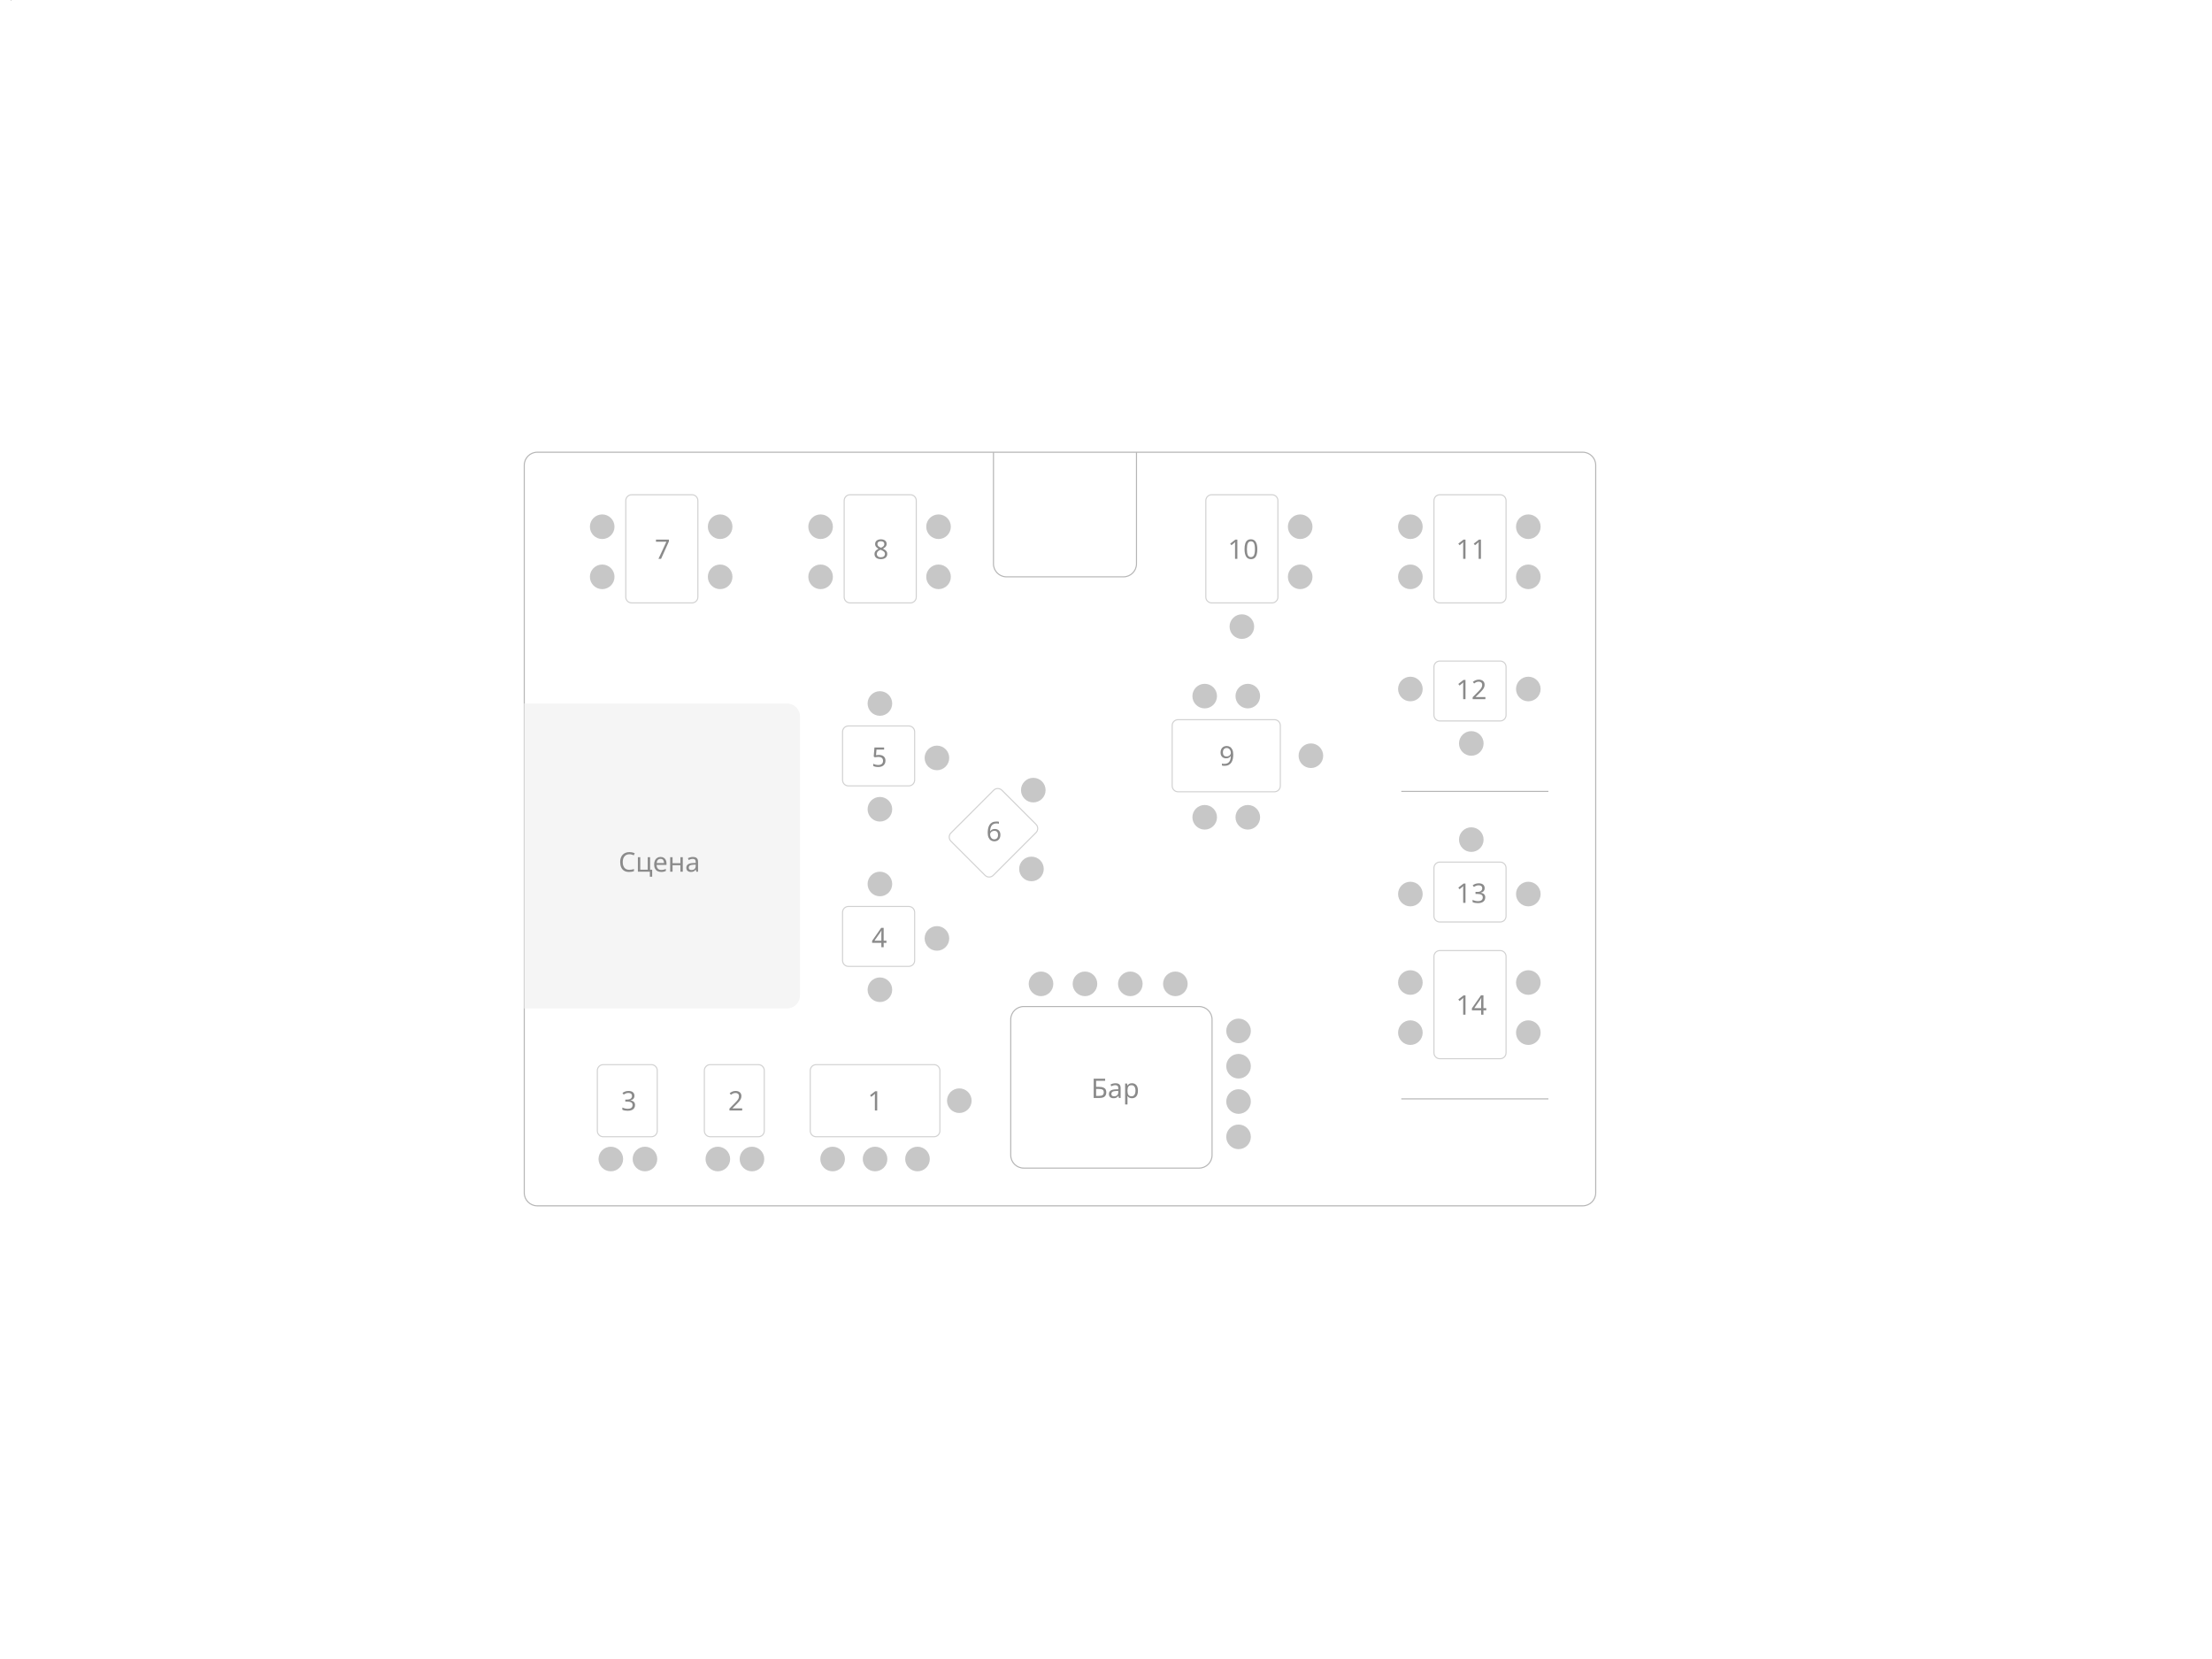
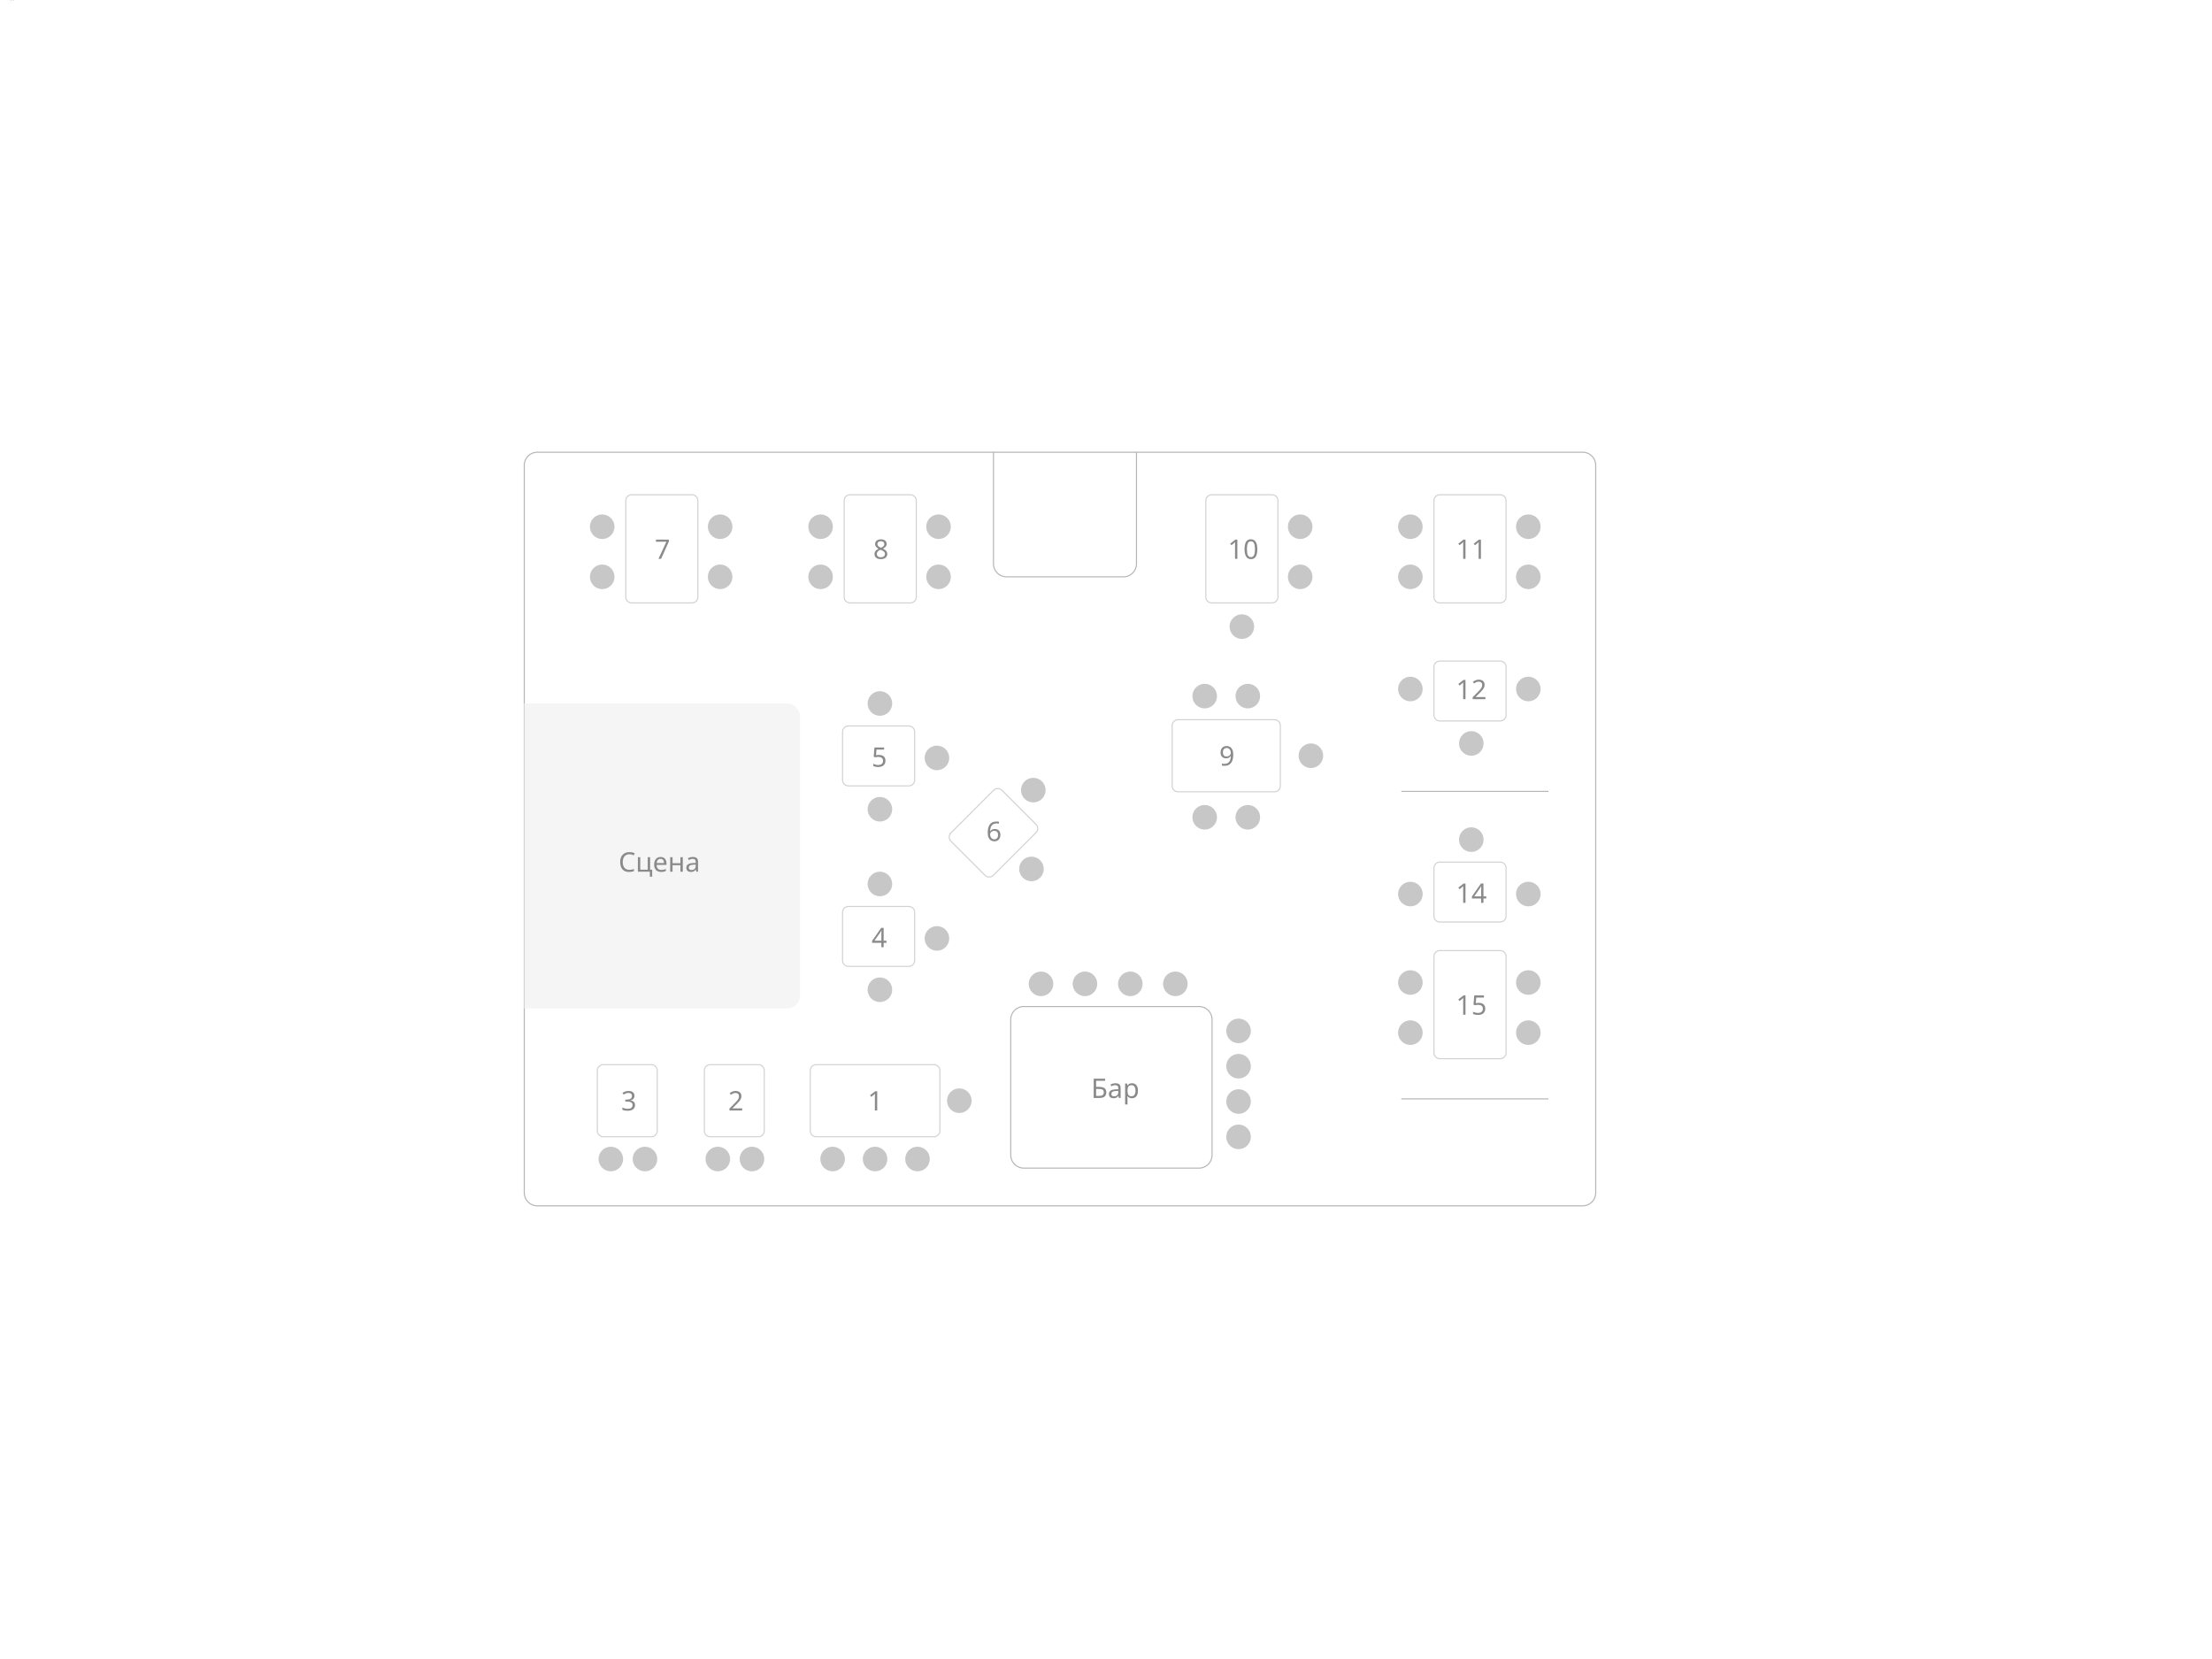
<svg xmlns="http://www.w3.org/2000/svg" version="1.1" id="map-svg" x="0px" y="0px" width="1024" height="768" viewBox="0 0 10240 7680" xml:space="preserve">
  <g id="background">
-     <path id="1" fill="none" stroke="#B5B5B5" stroke-width="5" stroke-miterlimit="10" d="M7386.976,5522.164c0,33-27,60-60,60h-4840    c-33,0-60-27-60-60V2153.469c0-33,27-60,60-60h4840c33,0,60,27,60,60V5522.164z" />
    <g id="details">
+       <path id="1" fill="none" stroke="#B5B5B5" stroke-width="5" stroke-miterlimit="10" d="M7386.976,5522.164c0,33-27,60-60,60h-4840     c-33,0-60-27-60-60V2153.469c0-33,27-60,60-60h4840c33,0,60,27,60,60V5522.164z" />
      <path fill="#F5F5F5" d="M2426.976,3256.653h1216.492c33,0,60,27,60,60v1291.76c0,33-27,60-60,60H2426.976V3256.653z" />
      <path fill="none" stroke="#D1D1D1" stroke-width="5" stroke-miterlimit="10" d="M4323.929,4928.574     c14.876,0,27.047,12.171,27.047,27.047v279.62c0,14.876-12.171,27.048-27.047,27.048h-545.953     c-14.876,0-27.047-12.171-27.047-27.048v-279.62c0-14.876,12.171-27.047,27.047-27.047L4323.929,4928.574L4323.929,4928.574z" />
      <text transform="matrix(1 0 0 1 4016.473 5140.867)" fill="#8A8A8A" font-family="'DINPro'" font-size="124.993">1</text>
      <path fill="none" stroke="#D1D1D1" stroke-width="5" stroke-miterlimit="10" d="M3510.983,4928.574     c14.876,0,27.047,12.171,27.047,27.047v279.62c0,14.876-12.171,27.048-27.047,27.048h-223.258     c-14.876,0-27.048-12.171-27.048-27.048v-279.62c0-14.876,12.171-27.047,27.048-27.047L3510.983,4928.574L3510.983,4928.574z" />
      <text transform="matrix(1 0 0 1 3370.814 5140.867)" fill="#8A8A8A" font-family="'DINPro'" font-size="124.993">2</text>
      <path fill="none" stroke="#D1D1D1" stroke-width="5" stroke-miterlimit="10" d="M3015.591,4928.574     c14.876,0,27.047,12.171,27.047,27.047v279.62c0,14.876-12.171,27.048-27.047,27.048h-223.258     c-14.876,0-27.048-12.171-27.048-27.048v-279.62c0-14.876,12.172-27.047,27.048-27.047L3015.591,4928.574L3015.591,4928.574z" />
      <text transform="matrix(1 0 0 1 2875.422 5140.867)" fill="#8A8A8A" font-family="'DINPro'" font-size="124.993">3</text>
      <path fill="none" stroke="#D1D1D1" stroke-width="5" stroke-miterlimit="10" d="M3900.462,4223.301     c0-14.876,12.171-27.047,27.047-27.047h279.62c14.876,0,27.047,12.171,27.047,27.047v223.258c0,14.876-12.171,27.047-27.047,27.047     h-279.62c-14.876,0-27.047-12.171-27.047-27.047V4223.301L3900.462,4223.301z" />
      <text transform="matrix(1 0 0 1 4034.697 4385.033)" fill="#8A8A8A" font-family="'DINPro'" font-size="124.993">4</text>
      <path fill="none" stroke="#D1D1D1" stroke-width="5" stroke-miterlimit="10" d="M3900.462,3387.75     c0-14.876,12.171-27.047,27.047-27.047h279.62c14.876,0,27.047,12.171,27.047,27.047v223.258c0,14.876-12.171,27.048-27.047,27.048     h-279.62c-14.876,0-27.047-12.172-27.047-27.048V3387.75L3900.462,3387.75z" />
      <text transform="matrix(1 0 0 1 4034.697 3549.482)" fill="#8A8A8A" font-family="'DINPro'" font-size="124.993">5</text>
      <path fill="none" stroke="#D1D1D1" stroke-width="5" stroke-miterlimit="10" d="M4560.007,4052.099     c10.519,10.519,27.731,10.519,38.25,0l197.721-197.721c10.519-10.519,10.519-27.732,0-38.25l-157.867-157.867     c-10.519-10.519-27.732-10.519-38.251,0l-197.721,197.721c-10.519,10.519-10.519,27.732,0,38.251L4560.007,4052.099     L4560.007,4052.099z" />
      <text transform="matrix(1 0 0 1 4565.525 3893.453)" fill="#8A8A8A" font-family="'DINPro'" font-size="124.993">6</text>
      <path fill="none" stroke="#D1D1D1" stroke-width="5" stroke-miterlimit="10" d="M2896.934,2317.427     c0-14.876,12.171-27.047,27.047-27.047h279.62c14.876,0,27.047,12.171,27.047,27.047v446.515c0,14.876-12.171,27.048-27.047,27.048     h-279.62c-14.876,0-27.047-12.171-27.047-27.048L2896.934,2317.427L2896.934,2317.427z" />
      <text transform="matrix(1 0 0 1 3031.169 2587.159)" fill="#8A8A8A" font-family="'DINPro'" font-size="124.993">7</text>
      <path fill="none" stroke="#D1D1D1" stroke-width="5" stroke-miterlimit="10" d="M3907.947,2317.427     c0-14.876,12.171-27.047,27.047-27.047h279.62c14.876,0,27.048,12.171,27.048,27.047v446.515c0,14.876-12.171,27.048-27.048,27.048     h-279.619c-14.876,0-27.047-12.171-27.047-27.048L3907.947,2317.427L3907.947,2317.427z" />
      <text transform="matrix(1 0 0 1 4042.182 2587.159)" fill="#8A8A8A" font-family="'DINPro'" font-size="124.993">8</text>
      <path fill="none" stroke="#D1D1D1" stroke-width="5" stroke-miterlimit="10" d="M5899.929,3331.598     c14.876,0,27.047,12.171,27.047,27.047v279.62c0,14.876-12.171,27.047-27.047,27.047h-446.515     c-14.876,0-27.048-12.171-27.048-27.047v-279.62c0-14.876,12.171-27.047,27.048-27.047L5899.929,3331.598L5899.929,3331.598z" />
      <text transform="matrix(1 0 0 1 5644.048 3543.891)" fill="#8A8A8A" font-family="'DINPro'" font-size="124.993">9</text>
      <path fill="none" stroke="#D1D1D1" stroke-width="5" stroke-miterlimit="10" d="M5582.115,2317.427     c0-14.876,12.171-27.047,27.047-27.047h279.62c14.876,0,27.047,12.171,27.047,27.047v446.515c0,14.876-12.171,27.048-27.047,27.048     h-279.62c-14.876,0-27.047-12.171-27.047-27.048V2317.427L5582.115,2317.427z" />
      <text transform="matrix(1 0 0 1 5683.727 2587.159)" fill="#8A8A8A" font-family="'DINPro'" font-size="124.993">10</text>
      <path fill="none" stroke="#D1D1D1" stroke-width="5" stroke-miterlimit="10" d="M6638.22,2317.427     c0-14.876,12.171-27.047,27.047-27.047h279.62c14.876,0,27.048,12.171,27.048,27.047v446.515c0,14.876-12.171,27.048-27.048,27.048     h-279.62c-14.876,0-27.047-12.171-27.047-27.048L6638.22,2317.427L6638.22,2317.427z" />
      <text transform="matrix(1 0 0 1 6739.833 2587.159)" fill="#8A8A8A" font-family="'DINPro'" font-size="124.993">11</text>
      <path fill="none" stroke="#D1D1D1" stroke-width="5" stroke-miterlimit="10" d="M6638.22,3310.519     c0,14.876,12.171,27.047,27.047,27.047h279.62c14.876,0,27.048-12.171,27.048-27.047v-223.258     c0-14.876-12.171-27.048-27.048-27.048h-279.62c-14.876,0-27.047,12.172-27.047,27.048L6638.22,3310.519L6638.22,3310.519z" />
      <text transform="matrix(1 0 0 1 6739.833 3236.786)" fill="#8A8A8A" font-family="'DINPro'" font-size="124.993">12</text>
      <path fill="none" stroke="#D1D1D1" stroke-width="5" stroke-miterlimit="10" d="M6638.22,4427.499     c0-14.876,12.171-27.047,27.047-27.047h279.62c14.876,0,27.048,12.171,27.048,27.047v446.515c0,14.876-12.171,27.047-27.048,27.047     h-279.62c-14.876,0-27.047-12.171-27.047-27.047L6638.22,4427.499L6638.22,4427.499z" />
-       <text transform="matrix(1 0 0 1 6739.833 4697.23)" fill="#8A8A8A" font-family="'DINPro'" font-size="124.993">14</text>
+       <text transform="matrix(1 0 0 1 6739.833 4697.23)" fill="#8A8A8A" font-family="'DINPro'" font-size="124.993">15</text>
      <path fill="none" stroke="#B5B5B5" stroke-width="5" stroke-miterlimit="10" d="M5610.976,5347.475c0,33-27,60-60,60h-812     c-33,0-60-27-60-60v-627.937c0-33,27-60,60-60h812c33,0,60,27,60,60V5347.475z" />
      <text transform="matrix(1 0 0 1 5050.876 5082.833)" fill="#8A8A8A" font-family="'DINPro-Bold'" font-size="124.993">Бар</text>
      <path fill="none" stroke="#D1D1D1" stroke-width="5" stroke-miterlimit="10" d="M6638.22,4017.894     c0-14.876,12.171-27.047,27.047-27.047h279.62c14.876,0,27.048,12.171,27.048,27.047v223.258c0,14.876-12.171,27.048-27.048,27.048     h-279.62c-14.876,0-27.047-12.172-27.047-27.048L6638.22,4017.894L6638.22,4017.894z" />
-       <text transform="matrix(1 0 0 1 6739.833 4179.626)" fill="#8A8A8A" font-family="'DINPro'" font-size="124.993">13</text>
+       <text transform="matrix(1 0 0 1 6739.833 4179.626)" fill="#8A8A8A" font-family="'DINPro'" font-size="124.993">14</text>
      <path fill="none" stroke="#B5B5B5" stroke-width="5" stroke-miterlimit="10" d="M5261.121,2093.469v516.845c0,33-27,60-60,60     h-542.062c-33,0-60-27-60-60v-516.845" />
      <text transform="matrix(1 0 0 1 2863.337 4035.259)" fill="#8A8A8A" font-family="'DINPro-Bold'" font-size="124.993">Сцена</text>
      <line fill="none" stroke="#B5B5B5" stroke-width="5" stroke-miterlimit="10" x1="7167.976" y1="3663.582" x2="6486.976" y2="3663.582" />
      <line fill="none" stroke="#B5B5B5" stroke-width="5" stroke-miterlimit="10" x1="7167.976" y1="5087.004" x2="6486.976" y2="5087.004" />
    </g>
  </g>
  <g id="labels">
-     <text dataSectorId="1">Tweed amp Eat</text>
+     <text dataSectorId="98">Tweed amp Eat</text>
+     <text dataSectorId="99">Место за баром</text>
+     <text dataSectorId="1">Стол 1</text>
+     <text dataSectorId="2">Стол 2</text>
+     <text dataSectorId="3">Стол 3</text>
+     <text dataSectorId="4">Стол 4</text>
+     <text dataSectorId="5">Стол 5</text>
+     <text dataSectorId="6">Стол 6</text>
+     <text dataSectorId="7">Стол 7</text>
+     <text dataSectorId="8">Стол 8</text>
+     <text dataSectorId="9">Стол 9</text>
+     <text dataSectorId="10">Стол 10</text>
+     <text dataSectorId="11">Стол 11</text>
+     <text dataSectorId="12">Стол 12</text>
+     <text dataSectorId="14">Стол 14</text>
+     <text dataSectorId="15">Стол 15</text>
  </g>
  <g id="seats">
-     <g dataSectorId="1" dataComponent="svg__sector" dataElId="99">
-       <g dataComponent="svg__row" dataName="" dataElId="1">
+     <g dataSectorId="99" dataComponent="svg__sector" dataElId="99">
+       <g dataComponent="svg__row" dataName="1" dataElId="1">
        <circle fill="#C7C7C7" cx="4819.121" cy="4554.524" r="56.944" dataComponent="svg__seat" dataName="1" />
        <circle fill="#C7C7C7" cx="5022.621" cy="4554.524" r="56.944" dataComponent="svg__seat" dataName="2" />
        <circle fill="#C7C7C7" cx="5232.622" cy="4554.524" r="56.944" dataComponent="svg__seat" dataName="3" />
        <circle fill="#C7C7C7" cx="5441.122" cy="4554.524" r="56.944" dataComponent="svg__seat" dataName="4" />
        <circle fill="#C7C7C7" cx="5733.615" cy="4772.357" r="56.944" dataComponent="svg__seat" dataName="5" />
        <circle fill="#C7C7C7" cx="5733.615" cy="4935.849" r="56.944" dataComponent="svg__seat" dataName="6" />
        <circle fill="#C7C7C7" cx="5733.615" cy="5099.341" r="56.944" dataComponent="svg__seat" dataName="7" />
        <circle fill="#C7C7C7" cx="5733.615" cy="5262.833" r="56.944" dataComponent="svg__seat" dataName="8" />
      </g>
    </g>
    <g dataSectorId="1" dataComponent="svg__sector" dataElId="1">
-       <g dataComponent="svg__row" dataName="" dataElId="1">
+       <g dataComponent="svg__row" dataName="1" dataElId="1">
        <circle fill="#C7C7C7" cx="4247.396" cy="5365.418" r="56.944" dataComponent="svg__seat" dataName="1" />
        <circle fill="#C7C7C7" cx="4440.939" cy="5095.431" r="56.944" dataComponent="svg__seat" dataName="2" />
        <circle fill="#C7C7C7" cx="3854.467" cy="5365.418" r="56.944" dataComponent="svg__seat" dataName="3" />
        <circle fill="#C7C7C7" cx="4050.952" cy="5365.418" r="56.944" dataComponent="svg__seat" dataName="4" />
      </g>
    </g>
-     <g dataSectorId="1" dataComponent="svg__sector" dataElId="2">
-       <g dataComponent="svg__row" dataName="" dataElId="1">
+     <g dataSectorId="2" dataComponent="svg__sector" dataElId="2">
+       <g dataComponent="svg__row" dataName="1" dataElId="1">
        <circle fill="#C7C7C7" cx="3323.08" cy="5365.418" r="56.944" dataComponent="svg__seat" dataName="1" />
        <circle fill="#C7C7C7" cx="3481.086" cy="5365.418" r="56.944" dataComponent="svg__seat" dataName="2" />
      </g>
    </g>
-     <g dataSectorId="1" dataComponent="svg__sector" dataElId="3">
-       <g dataComponent="svg__row" dataName="" dataElId="1">
+     <g dataSectorId="3" dataComponent="svg__sector" dataElId="3">
+       <g dataComponent="svg__row" dataName="1" dataElId="1">
        <circle fill="#C7C7C7" cx="2827.688" cy="5365.418" r="56.944" dataComponent="svg__seat" dataName="1" />
        <circle fill="#C7C7C7" cx="2985.693" cy="5365.418" r="56.944" dataComponent="svg__seat" dataName="2" />
      </g>
    </g>
-     <g dataSectorId="1" dataComponent="svg__sector" dataElId="4">
-       <g dataComponent="svg__row" dataName="" dataElId="1">
+     <g dataSectorId="4" dataComponent="svg__sector" dataElId="4">
+       <g dataComponent="svg__row" dataName="1" dataElId="1">
        <circle fill="#C7C7C7" cx="4337.306" cy="4344.204" r="56.944" dataComponent="svg__seat" dataName="1" />
        <circle fill="#C7C7C7" cx="4073.306" cy="4092.204" r="56.944" dataComponent="svg__seat" dataName="2" />
        <circle fill="#C7C7C7" cx="4073.306" cy="4581.787" r="56.944" dataComponent="svg__seat" dataName="3" />
      </g>
    </g>
-     <g dataSectorId="1" dataComponent="svg__sector" dataElId="5">
-       <g dataComponent="svg__row" dataName="" dataElId="1">
+     <g dataSectorId="5" dataComponent="svg__sector" dataElId="5">
+       <g dataComponent="svg__row" dataName="1" dataElId="1">
        <circle fill="#C7C7C7" cx="4337.306" cy="3508.653" r="56.944" dataComponent="svg__seat" dataName="1" />
        <circle fill="#C7C7C7" cx="4073.306" cy="3256.653" r="56.944" dataComponent="svg__seat" dataName="2" />
        <circle fill="#C7C7C7" cx="4073.306" cy="3746.236" r="56.944" dataComponent="svg__seat" dataName="3" />
      </g>
    </g>
-     <g dataSectorId="1" dataComponent="svg__sector" dataElId="6">
-       <g dataComponent="svg__row" dataName="" dataElId="1">
+     <g dataSectorId="6" dataComponent="svg__sector" dataElId="6">
+       <g dataComponent="svg__row" dataName="1" dataElId="1">
        <circle fill="#C7C7C7" cx="4783.411" cy="3657.712" r="56.944" dataComponent="svg__seat" dataName="1" />
        <circle fill="#C7C7C7" cx="4774.926" cy="4022.579" r="56.944" dataComponent="svg__seat" dataName="2" />
      </g>
    </g>
-     <g dataSectorId="1" dataComponent="svg__sector" dataElId="7">
-       <g dataComponent="svg__row" dataName="" dataElId="1">
+     <g dataSectorId="7" dataComponent="svg__sector" dataElId="7">
+       <g dataComponent="svg__row" dataName="1" dataElId="1">
        <circle fill="#C7C7C7" cx="2787.779" cy="2438.33" r="56.944" dataComponent="svg__seat" dataName="1" />
        <circle fill="#C7C7C7" cx="2787.779" cy="2670.315" r="56.944" dataComponent="svg__seat" dataName="2" />
        <circle fill="#C7C7C7" cx="3333.779" cy="2438.33" r="56.944" dataComponent="svg__seat" dataName="3" />
        <circle fill="#C7C7C7" cx="3333.779" cy="2670.315" r="56.944" dataComponent="svg__seat" dataName="4" />
      </g>
    </g>
-     <g dataSectorId="1" dataComponent="svg__sector" dataElId="8">
-       <g dataComponent="svg__row" dataName="" dataElId="1">
+     <g dataSectorId="8" dataComponent="svg__sector" dataElId="8">
+       <g dataComponent="svg__row" dataName="1" dataElId="1">
        <circle fill="#C7C7C7" cx="3798.792" cy="2438.33" r="56.944" dataComponent="svg__seat" dataName="1" />
        <circle fill="#C7C7C7" cx="3798.792" cy="2670.315" r="56.944" dataComponent="svg__seat" dataName="2" />
        <circle fill="#C7C7C7" cx="4344.792" cy="2438.33" r="56.944" dataComponent="svg__seat" dataName="3" />
        <circle fill="#C7C7C7" cx="4344.792" cy="2670.315" r="56.944" dataComponent="svg__seat" dataName="4" />
      </g>
    </g>
-     <g dataSectorId="1" dataComponent="svg__sector" dataElId="9">
-       <g dataComponent="svg__row" dataName="" dataElId="1">
+     <g dataSectorId="9" dataComponent="svg__sector" dataElId="9">
+       <g dataComponent="svg__row" dataName="1" dataElId="1">
        <circle fill="#C7C7C7" cx="5776.442" cy="3222.442" r="56.944" dataComponent="svg__seat" dataName="1" />
        <circle fill="#C7C7C7" cx="5576.899" cy="3222.442" r="56.944" dataComponent="svg__seat" dataName="2" />
        <circle fill="#C7C7C7" cx="5776.442" cy="3783.442" r="56.944" dataComponent="svg__seat" dataName="3" />
        <circle fill="#C7C7C7" cx="6068.514" cy="3498.456" r="56.944" dataComponent="svg__seat" dataName="4" />
        <circle fill="#C7C7C7" cx="5576.899" cy="3783.442" r="56.944" dataComponent="svg__seat" dataName="5" />
      </g>
    </g>
-     <g dataSectorId="1" dataComponent="svg__sector" dataElId="10">
-       <g dataComponent="svg__row" dataName="" dataElId="1">
+     <g dataSectorId="10" dataComponent="svg__sector" dataElId="10">
+       <g dataComponent="svg__row" dataName="1" dataElId="1">
        <circle fill="#C7C7C7" cx="6018.959" cy="2438.33" r="56.944" dataComponent="svg__seat" dataName="1" />
        <circle fill="#C7C7C7" cx="6018.959" cy="2670.315" r="56.944" dataComponent="svg__seat" dataName="2" />
        <circle fill="#C7C7C7" cx="5748.972" cy="2900.747" r="56.944" dataComponent="svg__seat" dataName="3" />
      </g>
    </g>
-     <g dataSectorId="1" dataComponent="svg__sector" dataElId="11">
-       <g dataComponent="svg__row" dataName="" dataElId="1">
+     <g dataSectorId="11" dataComponent="svg__sector" dataElId="11">
+       <g dataComponent="svg__row" dataName="1" dataElId="1">
        <circle fill="#C7C7C7" cx="6529.064" cy="2438.33" r="56.944" dataComponent="svg__seat" dataName="1" />
        <circle fill="#C7C7C7" cx="6529.064" cy="2670.315" r="56.944" dataComponent="svg__seat" dataName="2" />
        <circle fill="#C7C7C7" cx="7075.064" cy="2438.33" r="56.944" dataComponent="svg__seat" dataName="3" />
        <circle fill="#C7C7C7" cx="7075.064" cy="2670.315" r="56.944" dataComponent="svg__seat" dataName="4" />
      </g>
    </g>
-     <g dataSectorId="1" dataComponent="svg__sector" dataElId="12">
-       <g dataComponent="svg__row" dataName="" dataElId="1">
+     <g dataSectorId="12" dataComponent="svg__sector" dataElId="12">
+       <g dataComponent="svg__row" dataName="1" dataElId="1">
        <circle fill="#C7C7C7" cx="6529.064" cy="3189.616" r="56.944" dataComponent="svg__seat" dataName="1" />
        <circle fill="#C7C7C7" cx="7075.064" cy="3189.616" r="56.944" dataComponent="svg__seat" dataName="2" />
        <circle fill="#C7C7C7" cx="6811.064" cy="3441.616" r="56.944" dataComponent="svg__seat" dataName="3" />
      </g>
    </g>
-     <g dataSectorId="1" dataComponent="svg__sector" dataElId="13">
-       <g dataComponent="svg__row" dataName="" dataElId="1">
+     <g dataSectorId="14" dataComponent="svg__sector" dataElId="14">
+       <g dataComponent="svg__row" dataName="1" dataElId="1">
        <circle fill="#C7C7C7" cx="6529.064" cy="4138.797" r="56.944" dataComponent="svg__seat" dataName="1" />
        <circle fill="#C7C7C7" cx="7075.064" cy="4138.797" r="56.944" dataComponent="svg__seat" dataName="2" />
        <circle fill="#C7C7C7" cx="6811.064" cy="3886.797" r="56.944" dataComponent="svg__seat" dataName="3" />
      </g>
    </g>
-     <g dataSectorId="1" dataComponent="svg__sector" dataElId="14">
-       <g dataComponent="svg__row" dataName="" dataElId="1">
+     <g dataSectorId="15" dataComponent="svg__sector" dataElId="15">
+       <g dataComponent="svg__row" dataName="1" dataElId="1">
        <circle fill="#C7C7C7" cx="6529.064" cy="4548.401" r="56.944" dataComponent="svg__seat" dataName="1" />
        <circle fill="#C7C7C7" cx="6529.064" cy="4780.385" r="56.944" dataComponent="svg__seat" dataName="2" />
        <circle fill="#C7C7C7" cx="7075.064" cy="4548.401" r="56.944" dataComponent="svg__seat" dataName="3" />
        <circle fill="#C7C7C7" cx="7075.064" cy="4780.385" r="56.944" dataComponent="svg__seat" dataName="4" />
      </g>
    </g>
  </g>
</svg>
